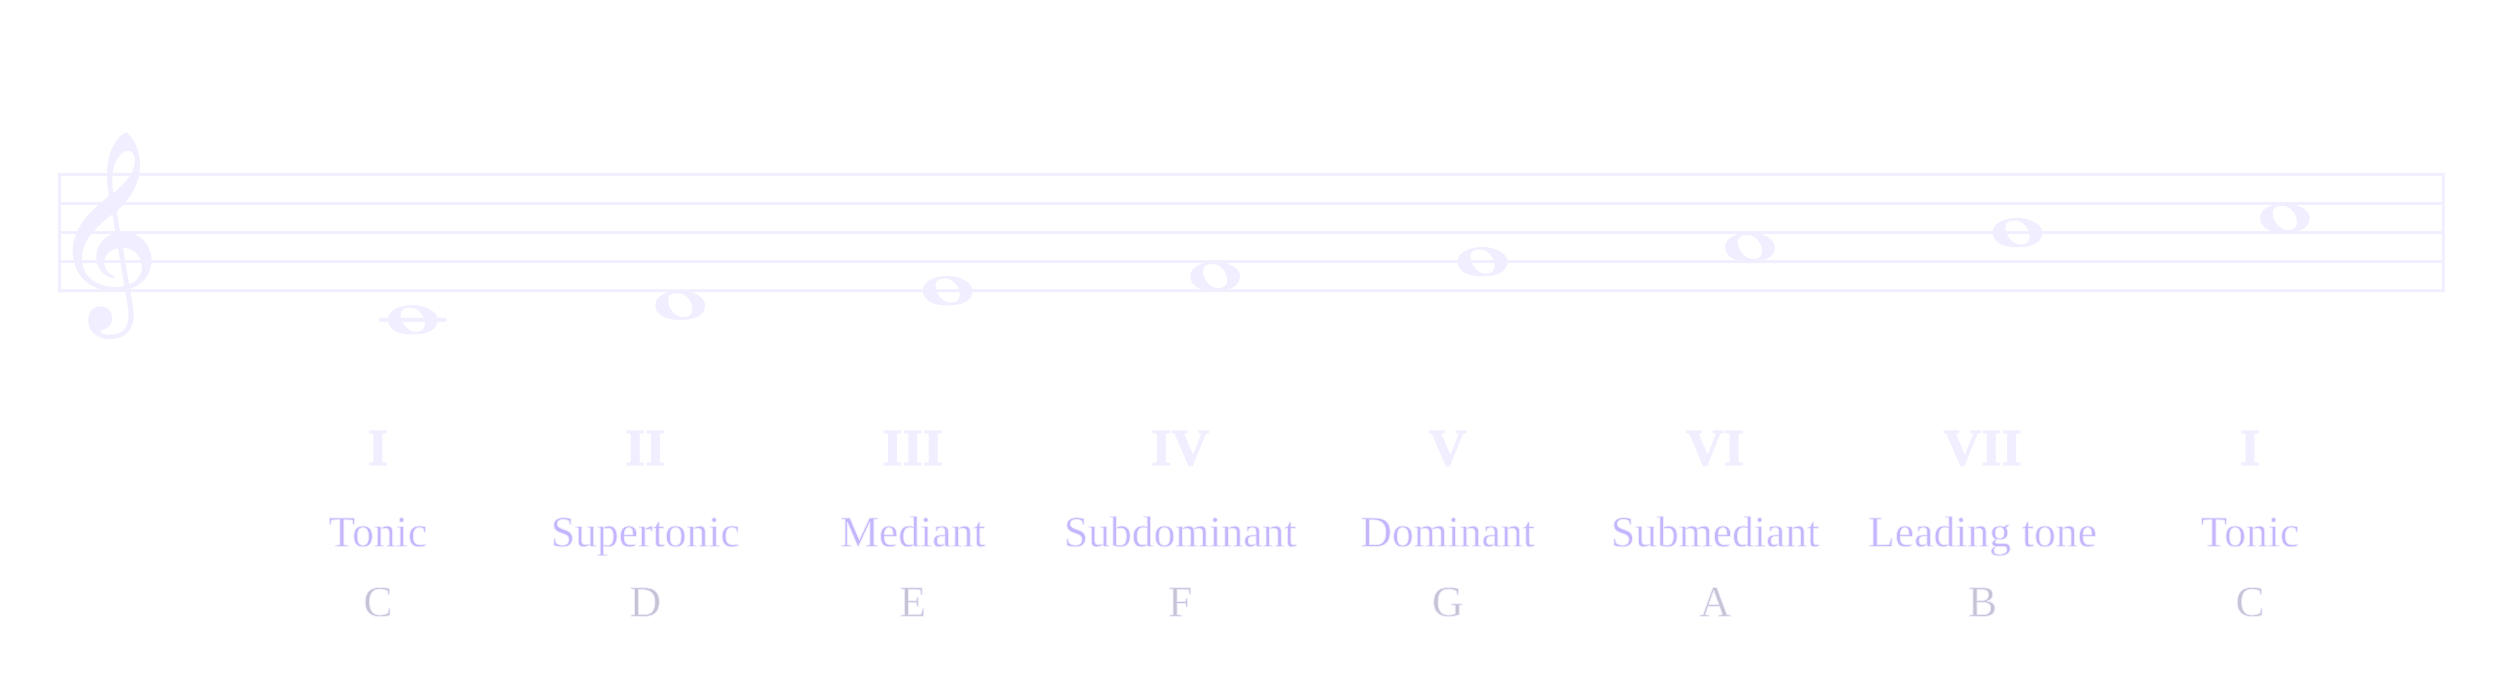
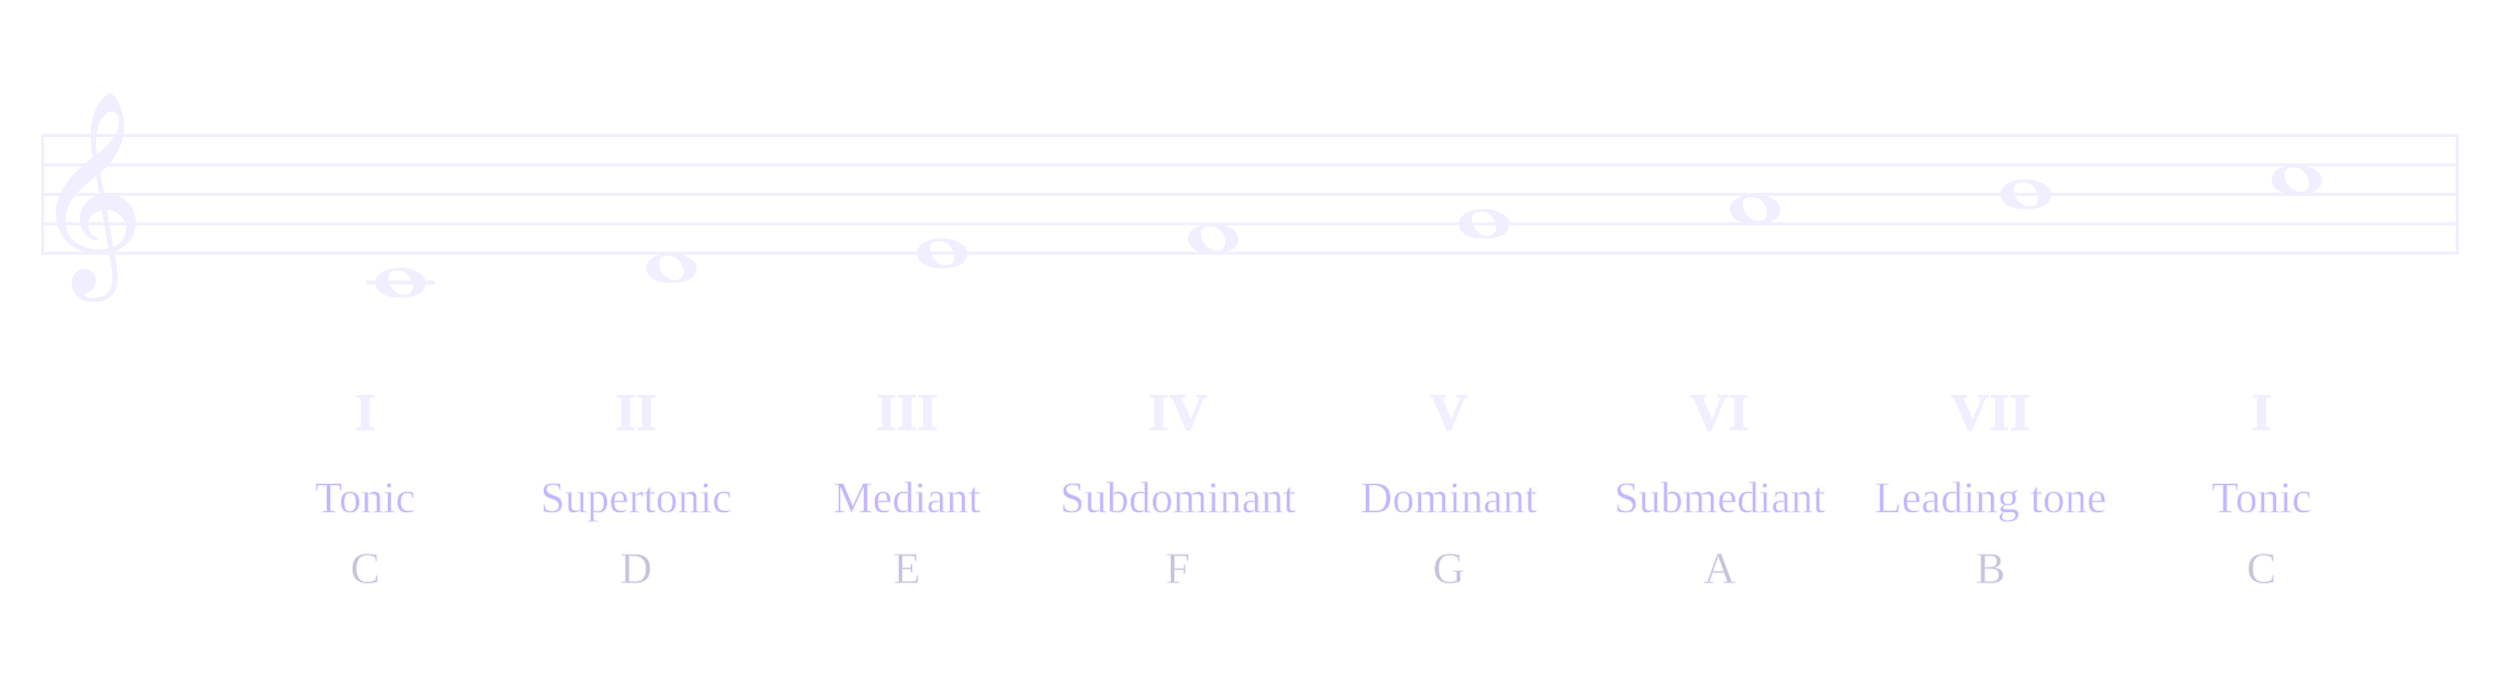
- <svg xmlns="http://www.w3.org/2000/svg" stroke-width="0.3" stroke-dasharray="none" fill="#f0eeff" stroke="#f0eeff" font-family="Arial, sans-serif" font-size="10pt" font-weight="normal" font-style="normal" viewBox="0 0 860 235" role="img" style="width: 860px; height: 235px;">
+ <svg xmlns="http://www.w3.org/2000/svg" stroke-width="0.3" stroke-dasharray="none" fill="#f0eeff" stroke="#f0eeff" font-family="Arial, sans-serif" font-size="10pt" font-weight="normal" font-style="normal" viewBox="6 31 849 198" style="width: 860px; height: 235px;" role="img">
  <g class="vf-stave" id="vf-auto4360" stroke-width="1" fill="#f0eeff" stroke="#f0eeff">
    <path fill="none" d="M20 60L840 60" />
    <path fill="none" d="M20 70L840 70" />
    <path fill="none" d="M20 80L840 80" />
    <path fill="none" d="M20 90L840 90" />
    <path fill="none" d="M20 100L840 100" />
  </g>
  <g class="vf-stavebarline" id="vf-auto4361" fill="#f0eeff" stroke="#f0eeff">
    <rect x="20" y="59.5" width="1" height="41" stroke="none" />
  </g>
  <g class="vf-stavebarline" id="vf-auto4362" fill="#f0eeff" stroke="#f0eeff">
    <rect x="840" y="59.5" width="1" height="41" stroke="none" />
  </g>
  <g class="vf-clef" id="vf-auto4363" fill="#f0eeff" stroke="#f0eeff">
    <path stroke="none" d="M40.191 73.208C40.135 72.731,40.191 72.703,40.444 72.45C44.824 68.378,48.138 63.24,48.138 57.034C48.138 53.524,47.155 50.042,45.498 47.627C44.881 46.729,43.842 45.606,43.392 45.606C42.831 45.606,41.567 46.644,40.781 47.543C37.776 50.856,36.794 55.911,36.794 60.123C36.794 62.454,37.102 65.093,37.383 66.75C37.468 67.227,37.496 67.311,37.018 67.733C31.178 72.534,25 78.319,25 86.49C25 93.51,29.802 100.193,39.714 100.193C40.641 100.193,41.708 100.109,42.522 99.94C42.943 99.856,43.027 99.828,43.112 100.305C43.589 103.029,44.207 106.539,44.207 108.449C44.207 114.43,40.163 115.16,37.776 115.16C35.586 115.16,34.547 114.514,34.547 113.98C34.547 113.7,34.912 113.587,35.839 113.278C37.102 112.913,38.535 111.846,38.535 109.488C38.535 107.269,37.131 105.36,34.66 105.36C31.964 105.36,30.335 107.522,30.335 110.021C30.335 112.632,31.908 116.62,38.029 116.62C40.725 116.62,45.976 115.384,45.976 108.533C45.976 106.202,45.246 102.383,44.824 99.856C44.74 99.379,44.768 99.435,45.33 99.182C49.43 97.554,52.125 94.128,52.125 89.551C52.125 84.384,48.334 79.807,42.382 79.807C41.343 79.807,41.343 79.807,41.202 79.077M44.01 51.867C45.33 51.867,46.425 52.962,46.425 55.181C46.425 59.674,42.578 63.324,39.405 66.104C39.124 66.357,38.956 66.3,38.872 65.767C38.703 64.728,38.619 63.352,38.619 62.06C38.619 55.742,41.539 51.867,44.01 51.867M39.602 79.414C39.714 80.172,39.714 80.144,38.984 80.369C35.446 81.576,33.115 84.777,33.115 88.231C33.115 91.853,35.025 94.437,37.776 95.391C38.113 95.504,38.591 95.616,38.872 95.616C39.18 95.616,39.349 95.419,39.349 95.167C39.349 94.886,39.04 94.774,38.759 94.661C37.046 93.931,35.839 92.19,35.839 90.337C35.839 88.006,37.411 86.293,39.882 85.591C40.528 85.423,40.612 85.479,40.697 85.928L42.718 97.975C42.803 98.424,42.747 98.424,42.157 98.536C41.511 98.649,40.697 98.733,39.882 98.733C32.806 98.733,28.229 94.802,28.229 89.186C28.229 86.799,28.65 83.598,31.992 79.807C34.435 77.111,36.288 75.595,38.17 74.079C38.591 73.742,38.675 73.798,38.759 74.219M42.382 85.844C42.297 85.339,42.353 85.226,42.831 85.283C46.116 85.563,48.812 88.315,48.812 91.853C48.812 94.409,47.267 96.458,45.021 97.61C44.544 97.834,44.459 97.834,44.375 97.357" />
  </g>
  <g class="vf-stavenote" id="vf-auto4364" fill="#f0eeff" stroke="#f0eeff">
    <path stroke-width="1.4" fill="none" stroke="#f0eeff" d="M130.464 110L153.536 110" />
    <g class="vf-notehead" id="vf-auto4367" pointer-events="bounding-box">
      <path stroke="none" d="M142.197 104.946C136.833 104.946,133.464 107.164,133.464 109.916C133.464 112.64,135.766 115.054,141.803 115.054C148.43 115.054,150.536 112.752,150.536 109.916C150.536 107.052,145.959 104.946,142.197 104.946M137.956 107.445C138.406 106.041,139.894 105.844,141.158 105.844C143.938 105.844,146.156 108.821,146.156 111.264C146.156 112.499,145.622 113.65,144.303 113.959C143.909 114.072,143.46 114.128,143.039 114.128C141.579 114.128,140.091 113.145,139.248 112.022C138.434 111.095,137.844 109.719,137.844 108.428C137.844 108.091,137.872 107.782,137.956 107.445" />
    </g>
  </g>
  <text x="130" y="160" fill="#f0eeff" font-family="Georgia, &quot;Times New Roman&quot;, serif" font-size="18" text-anchor="middle" font-weight="bold">I</text>
  <text x="130" y="188" fill="#c4b5fd" font-family="Georgia, &quot;Times New Roman&quot;, serif" font-size="15" text-anchor="middle">Tonic</text>
  <text x="130" y="212" fill="#c6c3d5" font-family="Georgia, &quot;Times New Roman&quot;, serif" font-size="15" text-anchor="middle">C</text>
  <g class="vf-stavenote" id="vf-auto4368" fill="#f0eeff" stroke="#f0eeff">
    <g class="vf-notehead" id="vf-auto4371" pointer-events="bounding-box">
      <path stroke="none" d="M234.197 99.946C228.833 99.946,225.464 102.164,225.464 104.916C225.464 107.64,227.766 110.054,233.803 110.054C240.43 110.054,242.536 107.752,242.536 104.916C242.536 102.052,237.959 99.946,234.197 99.946M229.956 102.445C230.406 101.041,231.894 100.844,233.158 100.844C235.938 100.844,238.156 103.821,238.156 106.264C238.156 107.499,237.622 108.65,236.303 108.959C235.909 109.072,235.46 109.128,235.039 109.128C233.579 109.128,232.091 108.145,231.248 107.022C230.434 106.095,229.844 104.719,229.844 103.428C229.844 103.091,229.872 102.782,229.956 102.445" />
    </g>
  </g>
  <text x="222" y="160" fill="#f0eeff" font-family="Georgia, &quot;Times New Roman&quot;, serif" font-size="18" text-anchor="middle" font-weight="bold">II</text>
  <text x="222" y="188" fill="#c4b5fd" font-family="Georgia, &quot;Times New Roman&quot;, serif" font-size="15" text-anchor="middle">Supertonic</text>
  <text x="222" y="212" fill="#c6c3d5" font-family="Georgia, &quot;Times New Roman&quot;, serif" font-size="15" text-anchor="middle">D</text>
  <g class="vf-stavenote" id="vf-auto4372" fill="#f0eeff" stroke="#f0eeff">
    <g class="vf-notehead" id="vf-auto4375" pointer-events="bounding-box">
      <path stroke="none" d="M326.197 94.946C320.833 94.946,317.464 97.164,317.464 99.916C317.464 102.64,319.766 105.054,325.803 105.054C332.43 105.054,334.536 102.752,334.536 99.916C334.536 97.052,329.959 94.946,326.197 94.946M321.956 97.445C322.406 96.041,323.894 95.844,325.158 95.844C327.938 95.844,330.156 98.821,330.156 101.264C330.156 102.499,329.622 103.65,328.303 103.959C327.909 104.072,327.46 104.128,327.039 104.128C325.579 104.128,324.091 103.145,323.248 102.022C322.434 101.095,321.844 99.719,321.844 98.428C321.844 98.091,321.872 97.782,321.956 97.445" />
    </g>
  </g>
  <text x="314" y="160" fill="#f0eeff" font-family="Georgia, &quot;Times New Roman&quot;, serif" font-size="18" text-anchor="middle" font-weight="bold">III</text>
  <text x="314" y="188" fill="#c4b5fd" font-family="Georgia, &quot;Times New Roman&quot;, serif" font-size="15" text-anchor="middle">Mediant</text>
  <text x="314" y="212" fill="#c6c3d5" font-family="Georgia, &quot;Times New Roman&quot;, serif" font-size="15" text-anchor="middle">E</text>
  <g class="vf-stavenote" id="vf-auto4376" fill="#f0eeff" stroke="#f0eeff">
    <g class="vf-notehead" id="vf-auto4379" pointer-events="bounding-box">
      <path stroke="none" d="M418.197 89.946C412.833 89.946,409.464 92.164,409.464 94.916C409.464 97.64,411.766 100.054,417.803 100.054C424.43 100.054,426.536 97.752,426.536 94.916C426.536 92.052,421.959 89.946,418.197 89.946M413.956 92.445C414.406 91.041,415.894 90.844,417.158 90.844C419.938 90.844,422.156 93.821,422.156 96.264C422.156 97.499,421.622 98.65,420.303 98.959C419.909 99.072,419.46 99.128,419.039 99.128C417.579 99.128,416.091 98.145,415.248 97.022C414.434 96.095,413.844 94.719,413.844 93.428C413.844 93.091,413.872 92.782,413.956 92.445" />
    </g>
  </g>
  <text x="406" y="160" fill="#f0eeff" font-family="Georgia, &quot;Times New Roman&quot;, serif" font-size="18" text-anchor="middle" font-weight="bold">IV</text>
  <text x="406" y="188" fill="#c4b5fd" font-family="Georgia, &quot;Times New Roman&quot;, serif" font-size="15" text-anchor="middle">Subdominant</text>
  <text x="406" y="212" fill="#c6c3d5" font-family="Georgia, &quot;Times New Roman&quot;, serif" font-size="15" text-anchor="middle">F</text>
  <g class="vf-stavenote" id="vf-auto4380" fill="#f0eeff" stroke="#f0eeff">
    <g class="vf-notehead" id="vf-auto4383" pointer-events="bounding-box">
      <path stroke="none" d="M510.197 84.946C504.833 84.946,501.464 87.164,501.464 89.916C501.464 92.64,503.766 95.054,509.803 95.054C516.43 95.054,518.536 92.752,518.536 89.916C518.536 87.052,513.959 84.946,510.197 84.946M505.956 87.445C506.406 86.041,507.894 85.844,509.158 85.844C511.938 85.844,514.156 88.821,514.156 91.264C514.156 92.499,513.622 93.65,512.303 93.959C511.909 94.072,511.46 94.128,511.039 94.128C509.579 94.128,508.091 93.145,507.248 92.022C506.434 91.095,505.844 89.719,505.844 88.428C505.844 88.091,505.872 87.782,505.956 87.445" />
    </g>
  </g>
  <text x="498" y="160" fill="#f0eeff" font-family="Georgia, &quot;Times New Roman&quot;, serif" font-size="18" text-anchor="middle" font-weight="bold">V</text>
  <text x="498" y="188" fill="#c4b5fd" font-family="Georgia, &quot;Times New Roman&quot;, serif" font-size="15" text-anchor="middle">Dominant</text>
  <text x="498" y="212" fill="#c6c3d5" font-family="Georgia, &quot;Times New Roman&quot;, serif" font-size="15" text-anchor="middle">G</text>
  <g class="vf-stavenote" id="vf-auto4384" fill="#f0eeff" stroke="#f0eeff">
    <g class="vf-notehead" id="vf-auto4387" pointer-events="bounding-box">
      <path stroke="none" d="M602.197 79.946C596.833 79.946,593.464 82.164,593.464 84.916C593.464 87.64,595.766 90.054,601.803 90.054C608.43 90.054,610.536 87.752,610.536 84.916C610.536 82.052,605.959 79.946,602.197 79.946M597.956 82.445C598.406 81.041,599.894 80.844,601.158 80.844C603.938 80.844,606.156 83.821,606.156 86.264C606.156 87.499,605.622 88.65,604.303 88.959C603.909 89.072,603.46 89.128,603.039 89.128C601.579 89.128,600.091 88.145,599.248 87.022C598.434 86.095,597.844 84.719,597.844 83.428C597.844 83.091,597.872 82.782,597.956 82.445" />
    </g>
  </g>
  <text x="590" y="160" fill="#f0eeff" font-family="Georgia, &quot;Times New Roman&quot;, serif" font-size="18" text-anchor="middle" font-weight="bold">VI</text>
  <text x="590" y="188" fill="#c4b5fd" font-family="Georgia, &quot;Times New Roman&quot;, serif" font-size="15" text-anchor="middle">Submediant</text>
  <text x="590" y="212" fill="#c6c3d5" font-family="Georgia, &quot;Times New Roman&quot;, serif" font-size="15" text-anchor="middle">A</text>
  <g class="vf-stavenote" id="vf-auto4388" fill="#f0eeff" stroke="#f0eeff">
    <g class="vf-notehead" id="vf-auto4391" pointer-events="bounding-box">
      <path stroke="none" d="M694.197 74.946C688.833 74.946,685.464 77.164,685.464 79.916C685.464 82.64,687.766 85.054,693.803 85.054C700.43 85.054,702.536 82.752,702.536 79.916C702.536 77.052,697.959 74.946,694.197 74.946M689.956 77.445C690.406 76.041,691.894 75.844,693.158 75.844C695.938 75.844,698.156 78.821,698.156 81.264C698.156 82.499,697.622 83.65,696.303 83.959C695.909 84.072,695.46 84.128,695.039 84.128C693.579 84.128,692.091 83.145,691.248 82.022C690.434 81.095,689.844 79.719,689.844 78.428C689.844 78.091,689.872 77.782,689.956 77.445" />
    </g>
  </g>
  <text x="682" y="160" fill="#f0eeff" font-family="Georgia, &quot;Times New Roman&quot;, serif" font-size="18" text-anchor="middle" font-weight="bold">VII</text>
  <text x="682" y="188" fill="#c4b5fd" font-family="Georgia, &quot;Times New Roman&quot;, serif" font-size="15" text-anchor="middle">Leading tone</text>
  <text x="682" y="212" fill="#c6c3d5" font-family="Georgia, &quot;Times New Roman&quot;, serif" font-size="15" text-anchor="middle">B</text>
  <g class="vf-stavenote" id="vf-auto4392" fill="#f0eeff" stroke="#f0eeff">
    <g class="vf-notehead" id="vf-auto4395" pointer-events="bounding-box">
      <path stroke="none" d="M786.197 69.946C780.833 69.946,777.464 72.164,777.464 74.916C777.464 77.64,779.766 80.054,785.803 80.054C792.43 80.054,794.536 77.752,794.536 74.916C794.536 72.052,789.959 69.946,786.197 69.946M781.956 72.445C782.406 71.041,783.894 70.844,785.158 70.844C787.938 70.844,790.156 73.821,790.156 76.264C790.156 77.499,789.622 78.65,788.303 78.959C787.909 79.072,787.46 79.128,787.039 79.128C785.579 79.128,784.091 78.145,783.248 77.022C782.434 76.095,781.844 74.719,781.844 73.428C781.844 73.091,781.872 72.782,781.956 72.445" />
    </g>
  </g>
  <text x="774" y="160" fill="#f0eeff" font-family="Georgia, &quot;Times New Roman&quot;, serif" font-size="18" text-anchor="middle" font-weight="bold">I</text>
  <text x="774" y="188" fill="#c4b5fd" font-family="Georgia, &quot;Times New Roman&quot;, serif" font-size="15" text-anchor="middle">Tonic</text>
  <text x="774" y="212" fill="#c6c3d5" font-family="Georgia, &quot;Times New Roman&quot;, serif" font-size="15" text-anchor="middle">C</text>
</svg>
